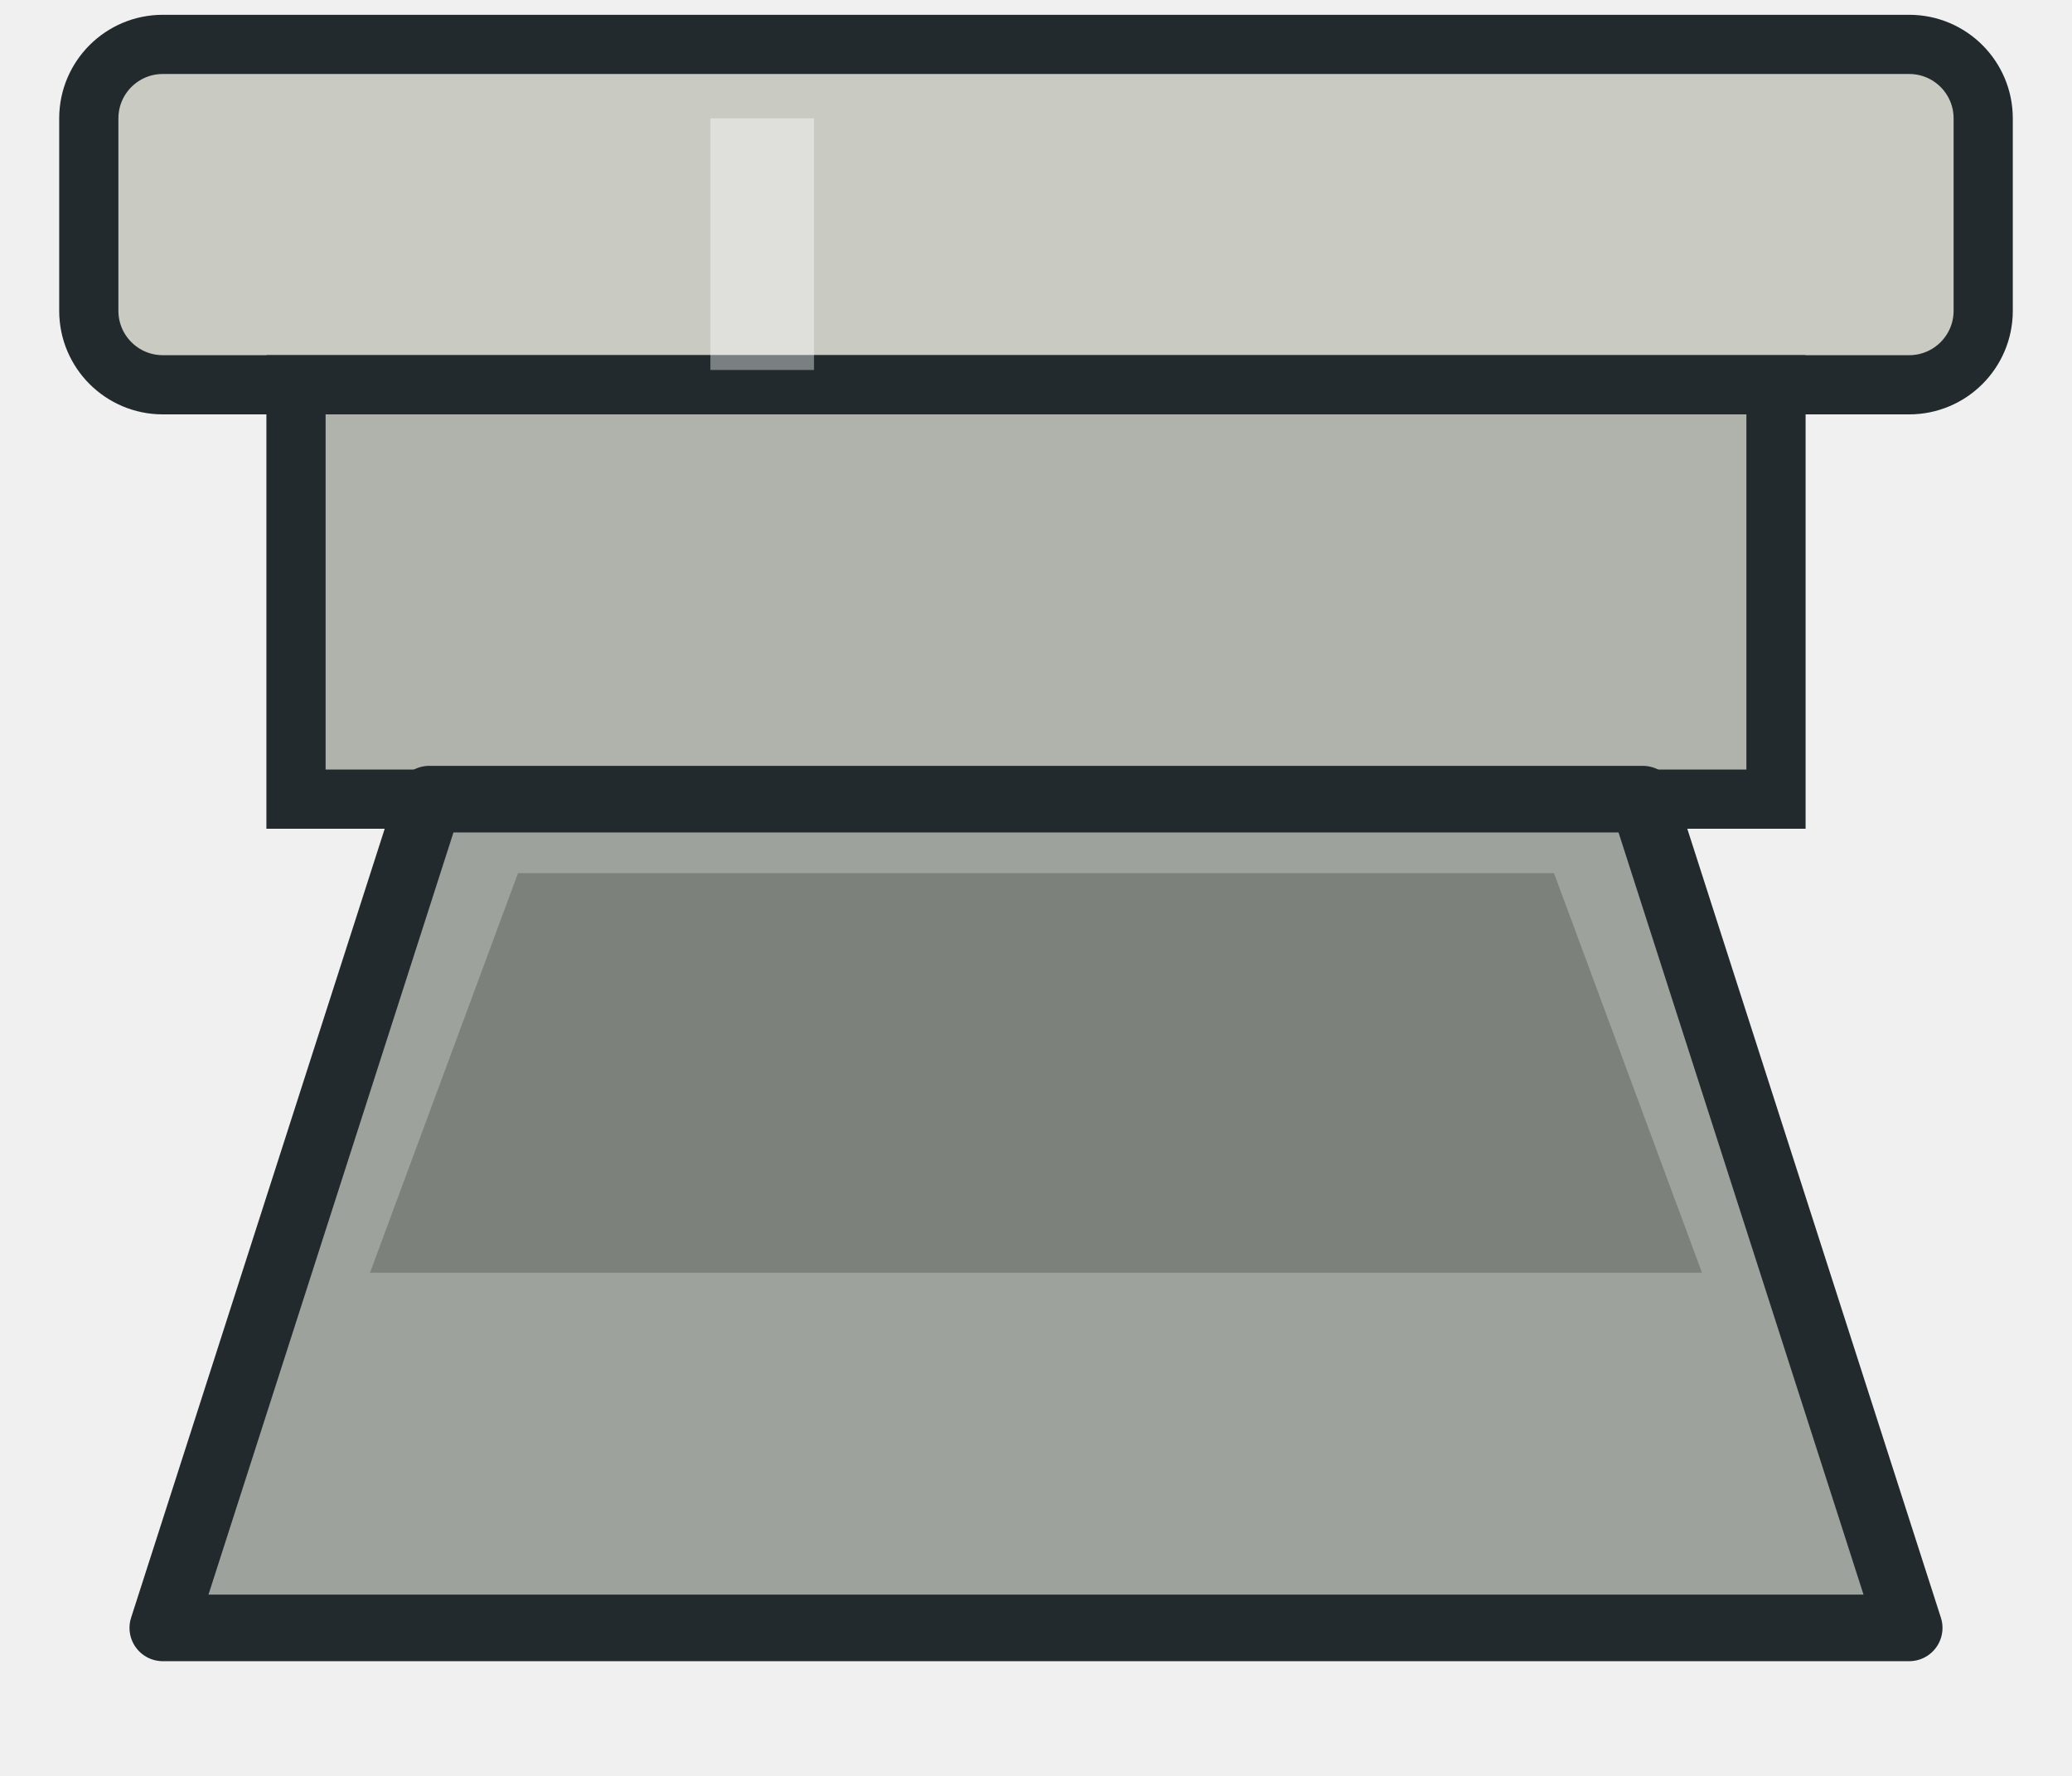
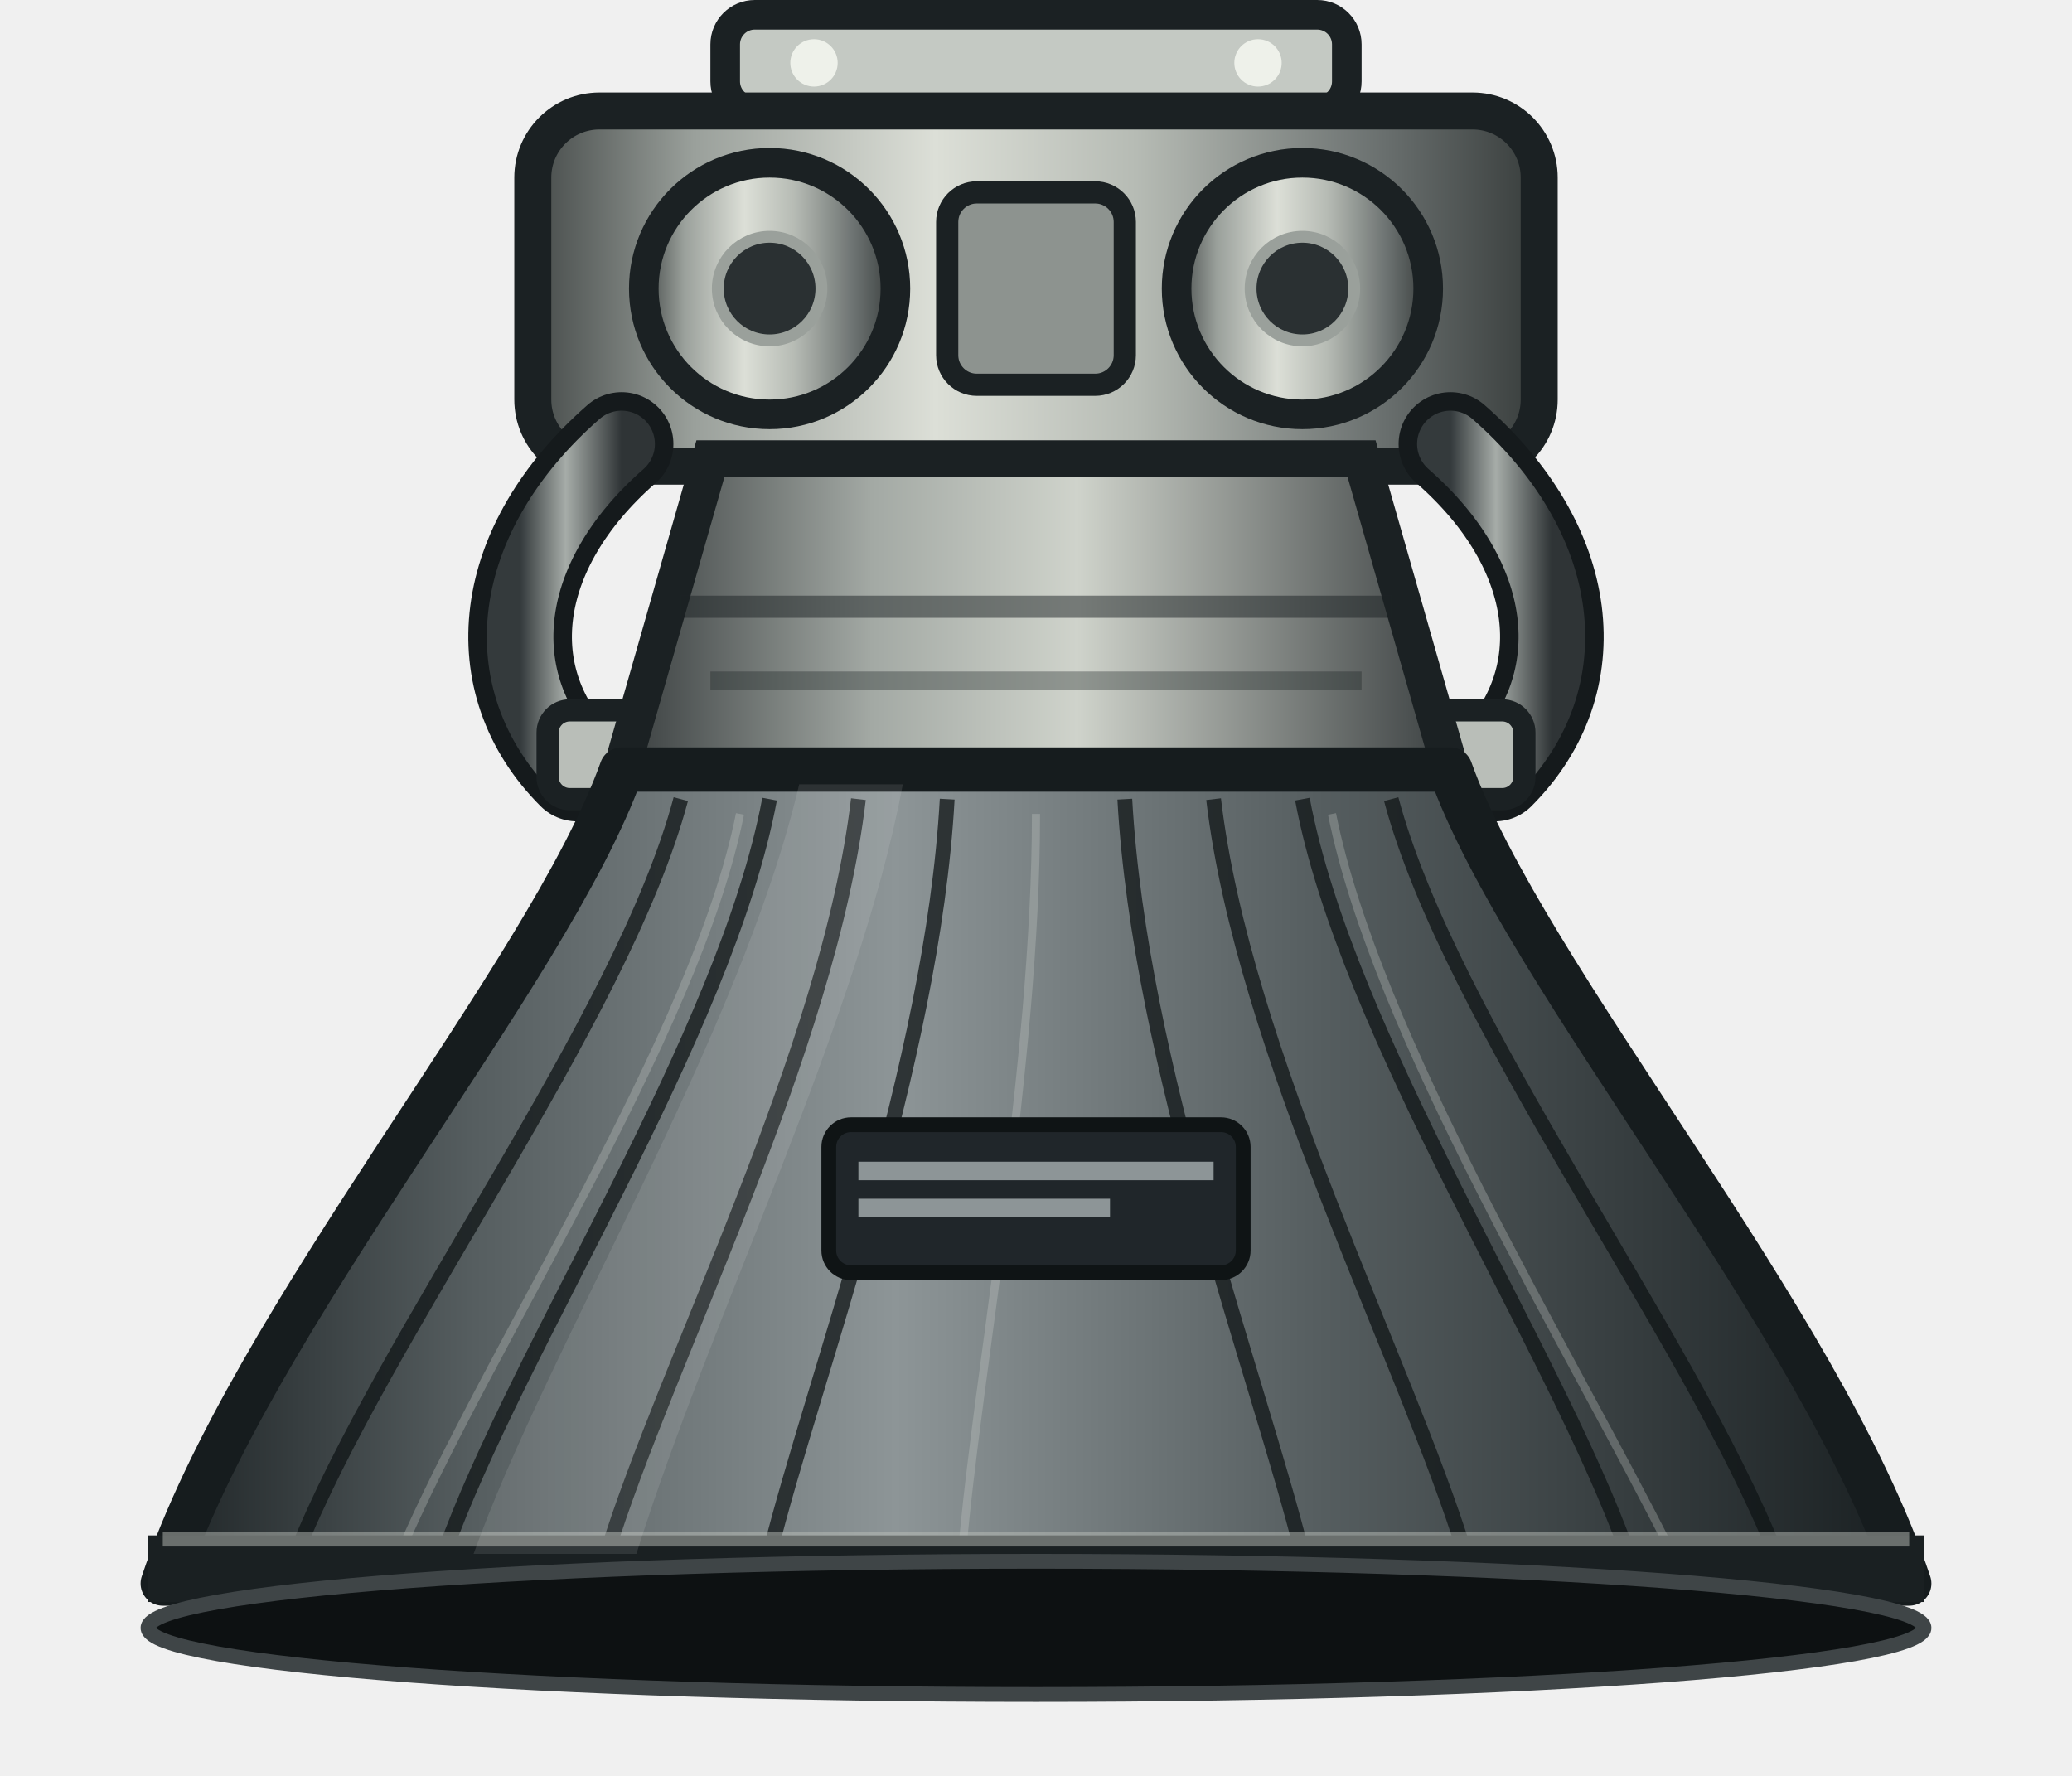
<svg xmlns="http://www.w3.org/2000/svg" width="280" height="240" viewBox="0 0 280 240">
-   <rect x="12" y="6" width="256" height="46" rx="10" fill="#c9cbc3" stroke="#222a2d" stroke-width="8" />
-   <rect x="40" y="52" width="200" height="56" fill="#b0b3ac" stroke="#222a2d" stroke-width="8" />
-   <path d="M58 108 L222 108 L258 220 L22 220 Z" fill="#9ea29c" stroke="#222a2d" stroke-width="9" stroke-linejoin="round" />
-   <path d="M70 118 L210 118 L230 172 L50 172 Z" fill="#7d817c" />
-   <rect x="96" y="16" width="14" height="34" fill="#ffffff" opacity="0.4" />
+   <defs>
+     <linearGradient id="body" x1="0" y1="0" x2="1" y2="0">
+       <stop offset="0" stop-color="#464b4a" />
+       <stop offset="0.16" stop-color="#9aa09b" />
+       <stop offset="0.40" stop-color="#dcdfd7" />
+       <stop offset="0.60" stop-color="#b6bbb4" />
+       <stop offset="0.84" stop-color="#6b7170" />
+       <stop offset="1" stop-color="#383d3c" />
+     </linearGradient>
+     <linearGradient id="noz" x1="0" y1="0" x2="1" y2="0">
+       <stop offset="0" stop-color="#1e2426" />
+       <stop offset="0.18" stop-color="#565e60" />
+       <stop offset="0.42" stop-color="#8d9597" />
+       <stop offset="0.66" stop-color="#565e60" />
+       <stop offset="1" stop-color="#191f21" />
+     </linearGradient>
+     <linearGradient id="pipe" x1="0" y1="0" x2="1" y2="0">
+       <stop offset="0" stop-color="#343a3c" />
+       <stop offset="0.45" stop-color="#a6aca8" />
+       <stop offset="1" stop-color="#2f3436" />
+     </linearGradient>
+     <linearGradient id="cham" x1="0" y1="0" x2="1" y2="0">
+       <stop offset="0" stop-color="#3a3f40" />
+       <stop offset="0.3" stop-color="#a3a9a4" />
+       <stop offset="0.55" stop-color="#cfd3cb" />
+       <stop offset="1" stop-color="#3d4243" />
+     </linearGradient>
+   </defs>
+   <rect x="98" y="2" width="84" height="13" rx="4" fill="#c4c9c3" stroke="#1b2123" stroke-width="4" />
+   <circle cx="110" cy="8.5" r="3.2" fill="#eef1ea" />
+   <circle cx="170" cy="8.5" r="3.2" fill="#eef1ea" />
+   <rect x="72" y="15" width="136" height="48" rx="9" fill="url(#body)" stroke="#1b2123" stroke-width="5" />
+   <ellipse cx="104" cy="39" rx="17" ry="17" fill="url(#body)" stroke="#1b2123" stroke-width="4" />
+   <ellipse cx="104" cy="39" rx="7" ry="7" fill="#2a3032" stroke="#9aa09b" stroke-width="1.6" />
+   <ellipse cx="176" cy="39" rx="17" ry="17" fill="url(#body)" stroke="#1b2123" stroke-width="4" />
+   <ellipse cx="176" cy="39" rx="7" ry="7" fill="#2a3032" stroke="#9aa09b" stroke-width="1.6" />
+   <rect x="128" y="26" width="24" height="26" rx="4" fill="#8d938f" stroke="#1b2123" stroke-width="3" />
+   <path d="M84 60 C68 74 66 92 78 104" stroke="#151a1c" stroke-width="14" fill="none" stroke-linecap="round" />
+   <path d="M84 60 C68 74 66 92 78 104" stroke="url(#pipe)" stroke-width="9" fill="none" stroke-linecap="round" />
+   <path d="M196 60 C212 74 214 92 202 104" stroke="#151a1c" stroke-width="14" fill="none" stroke-linecap="round" />
+   <path d="M196 60 C212 74 214 92 202 104" stroke="url(#pipe)" stroke-width="9" fill="none" stroke-linecap="round" />
+   <rect x="74" y="96" width="18" height="12" rx="3" fill="#b9beb8" stroke="#1b2123" stroke-width="3" />
+   <rect x="188" y="96" width="18" height="12" rx="3" fill="#b9beb8" stroke="#1b2123" stroke-width="3" />
+   <path d="M96 62 L184 62 L196 104 L84 104 Z" fill="url(#cham)" stroke="#1b2123" stroke-width="5" />
+   <path d="M92 82 L188 82" stroke="#1b2123" stroke-width="3" opacity="0.5" />
+   <path d="M96 92 L184 92" stroke="#1b2123" stroke-width="2.5" opacity="0.35" />
+   <path d="M84 104 C74 132 34 178 22 214 L258 214 C246 178 206 132 196 104 Z" fill="url(#noz)" stroke="#161c1e" stroke-width="6" stroke-linejoin="round" />
+   <g stroke="#0f1415" stroke-width="2" opacity="0.75" fill="none">
+     <path d="M92 108 C84 138 52 180 40 210" />
+     <path d="M104 108 C98 140 70 182 60 210" />
+     <path d="M116 108 C112 142 90 184 82 210" />
+     <path d="M128 108 C126 144 110 186 104 210" />
+     <path d="M152 108 C154 144 170 186 176 210" />
+     <path d="M164 108 C168 142 190 184 198 210" />
+     <path d="M176 108 C182 140 210 182 220 210" />
+     <path d="M188 108 C196 138 228 180 240 210" />
+   </g>
+   <g stroke="#c8cec8" stroke-width="1.1" opacity="0.30" fill="none">
+     <path d="M100 110 C94 140 66 182 54 210" />
+     <path d="M140 110 C140 144 132 186 130 210" />
+     <path d="M180 110 C186 140 212 182 226 210" />
+   </g>
+   <path d="M20 212 L260 212" stroke="#1a2022" stroke-width="9" />
+   <path d="M22 208 L258 208" stroke="#b9beb8" stroke-width="2" opacity="0.5" />
+   <ellipse cx="140" cy="220" rx="120" ry="9" fill="#0d1112" stroke="#3f4547" stroke-width="2" />
+   <rect x="112" y="152" width="56" height="20" rx="3" fill="#20262a" stroke="#0f1415" stroke-width="2" />
+   <rect x="116" y="157" width="48" height="2.5" fill="#8d9597" />
+   <rect x="116" y="162" width="34" height="2.5" fill="#8d9597" />
+   <path d="M108 106 C100 140 74 182 64 210 L86 210 C96 178 116 138 122 106 Z" fill="#ffffff" opacity="0.10" />
</svg>
